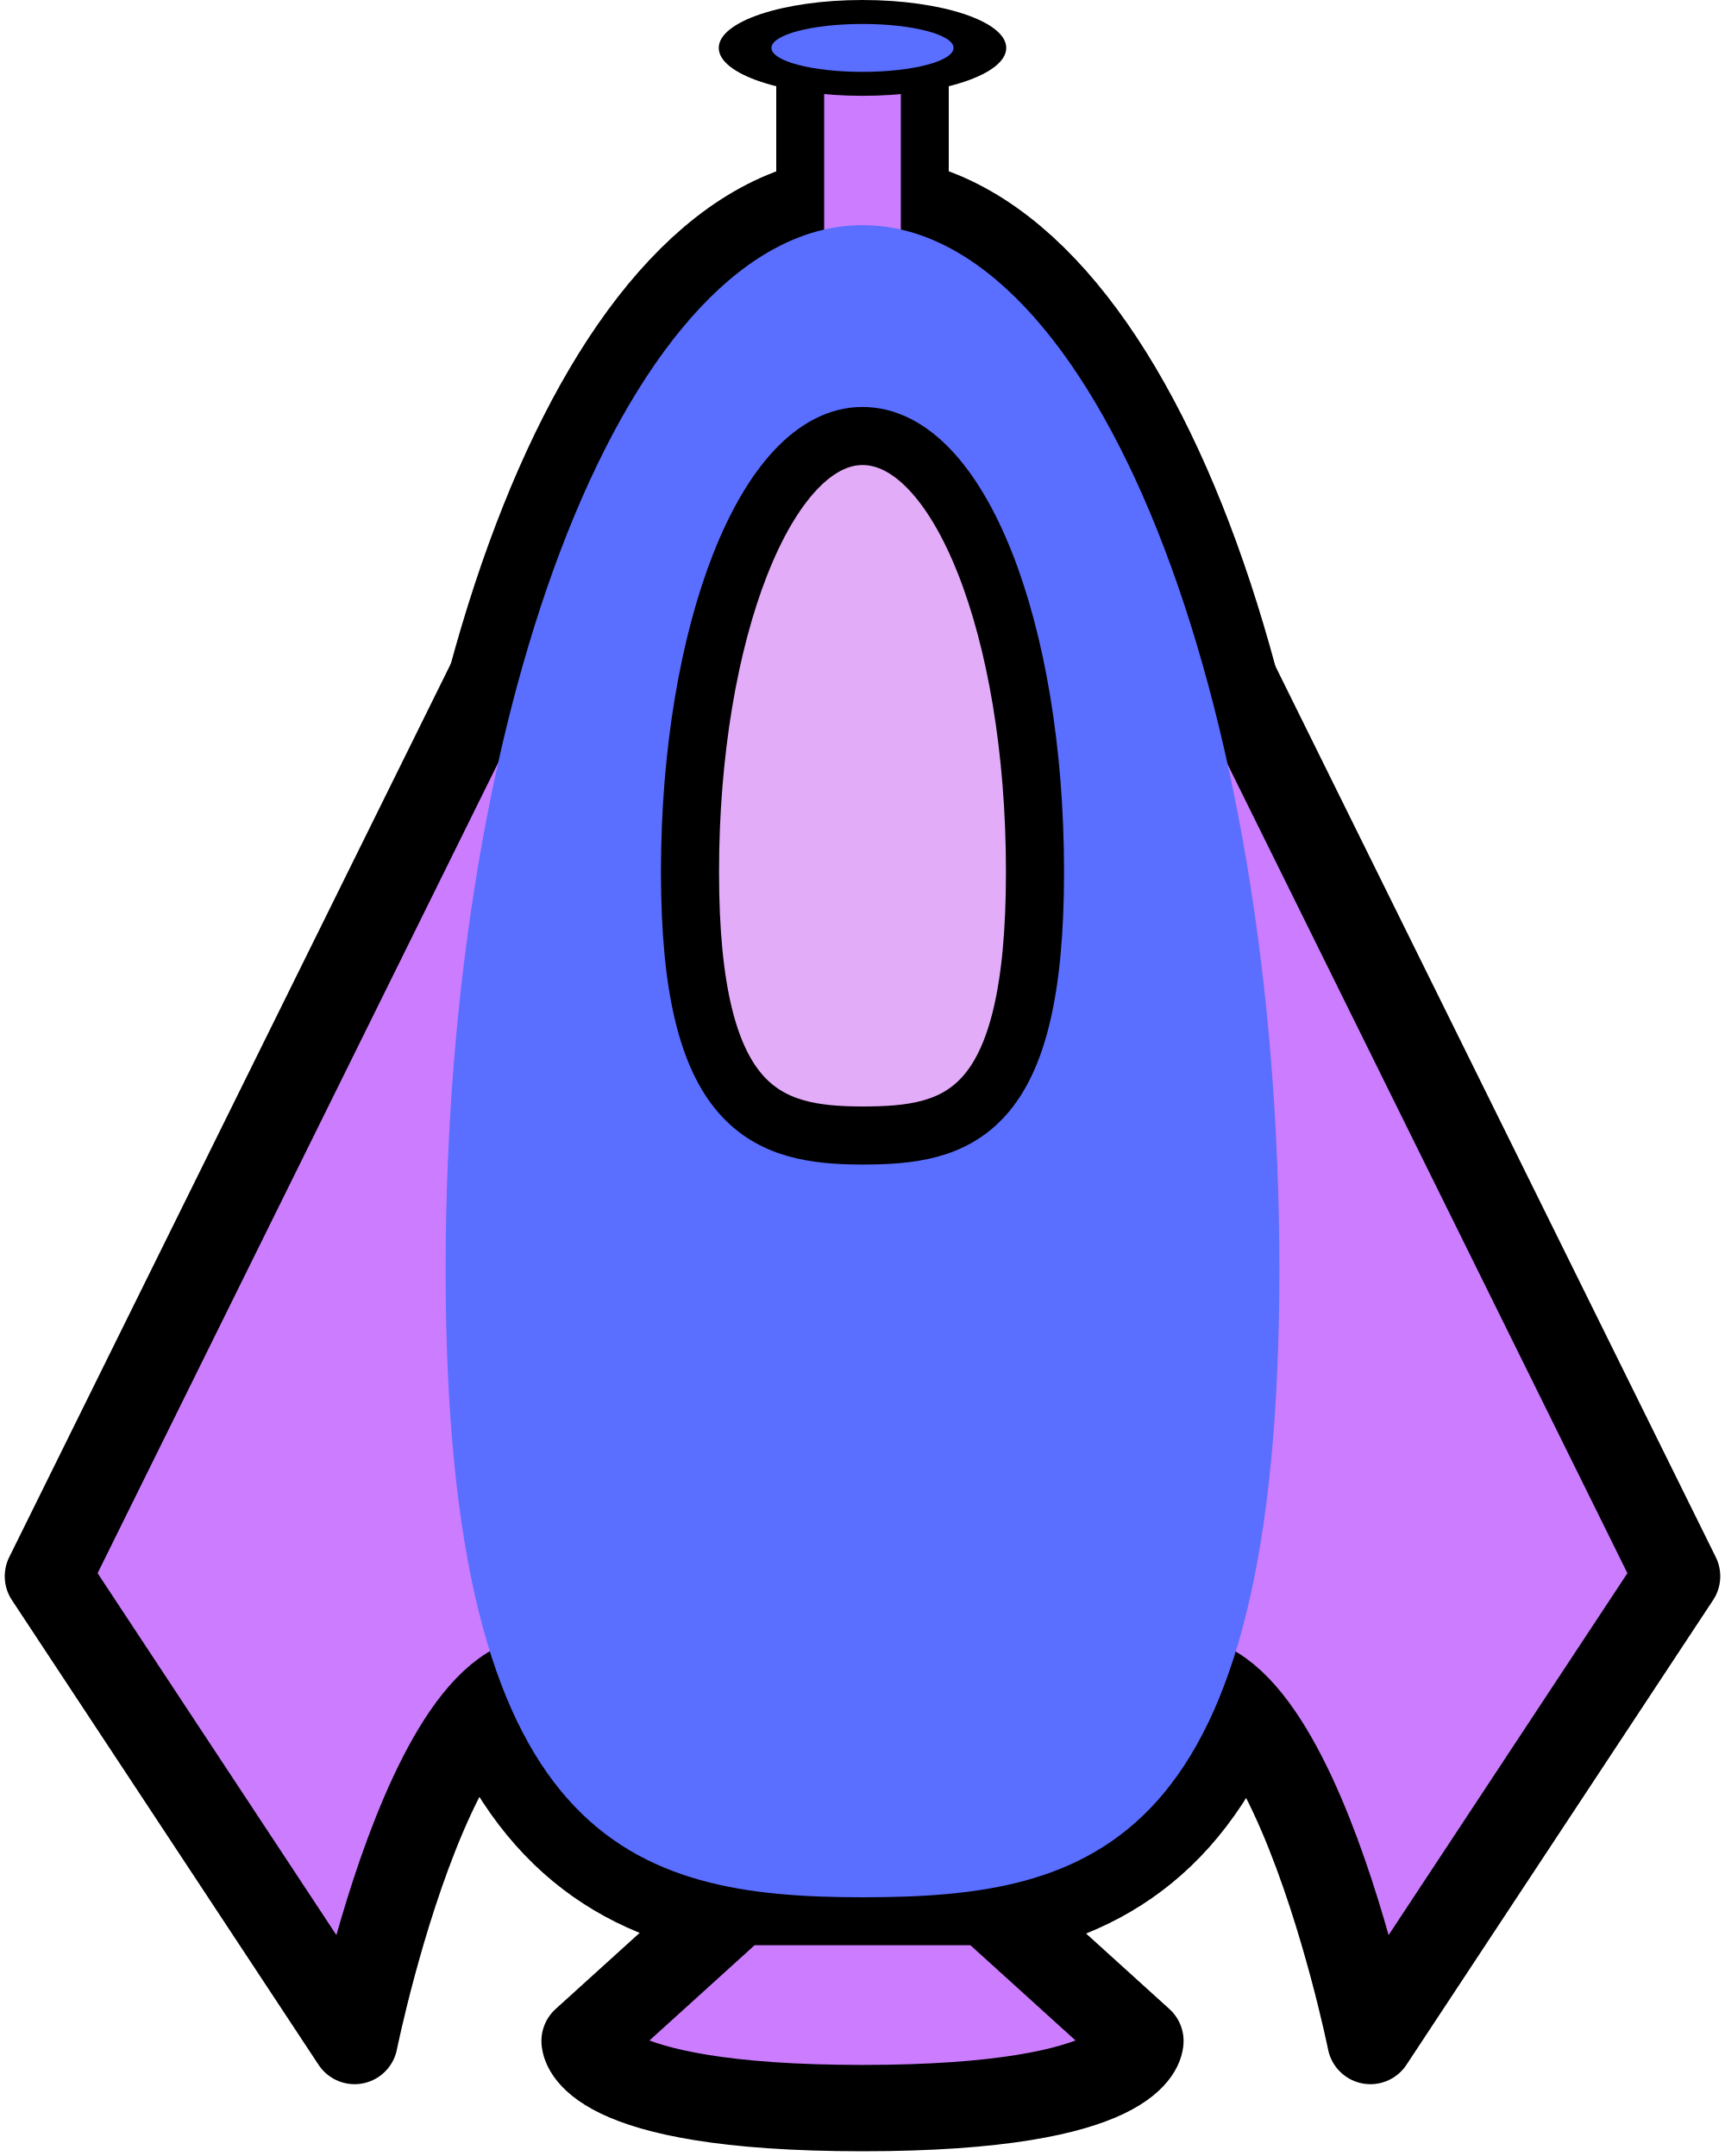
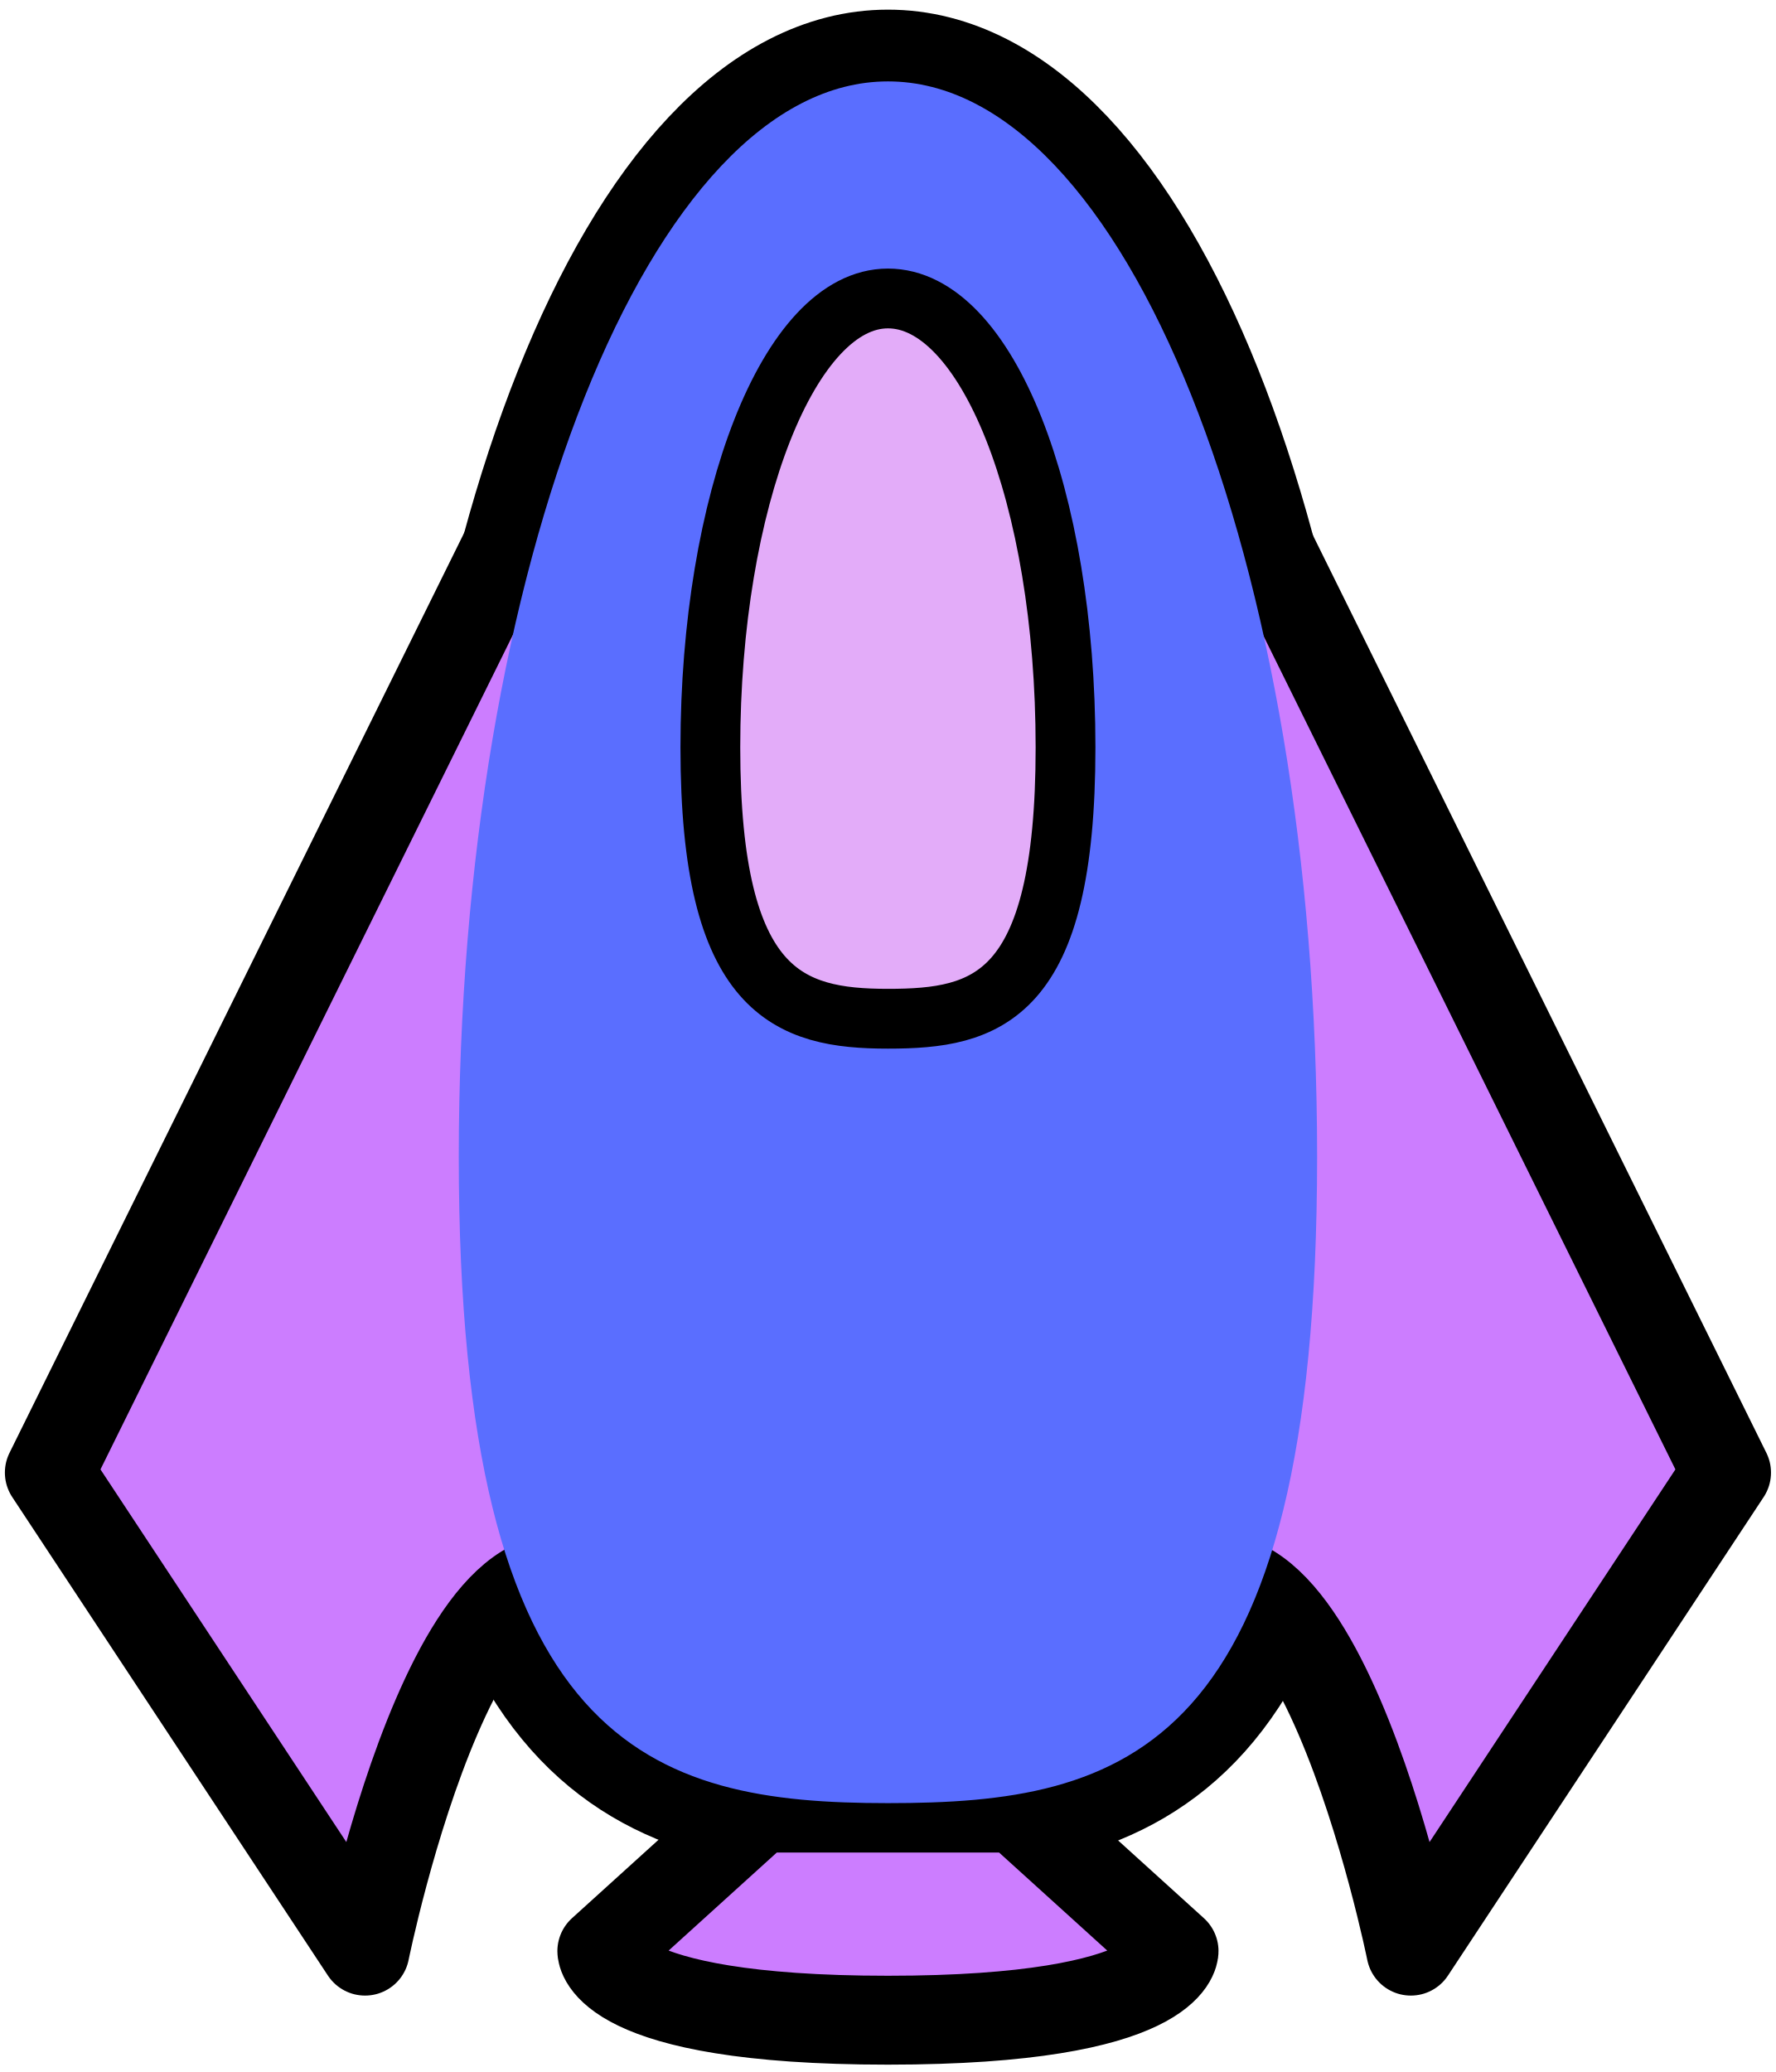
- <svg xmlns="http://www.w3.org/2000/svg" version="1.1" id="Layer_1" x="0px" y="0px" viewBox="0 0 36 45" style="enable-background:new 0 0 36 45;" width="36" height="45" xml:space="preserve">
+ <svg xmlns="http://www.w3.org/2000/svg" version="1.1" id="Layer_1" x="0px" y="0px" viewBox="0 0 36 41.9" style="enable-background:new 0 0 36 41.9;" width="36" height="42" xml:space="preserve">
  <style type="text/css">
	.st0{fill:#5A6EFF;stroke:#000000;stroke-width:2.909;stroke-miterlimit:10;}
	.st1{fill:#CC7DFF;stroke:#000000;stroke-width:1.802;stroke-linecap:round;stroke-linejoin:round;stroke-miterlimit:10;}
- 	.st2{fill:#CC7DFF;stroke:#000000;stroke-miterlimit:10;}
- 	.st3{fill:#5A6EFF;}
- 	.st4{fill:#E3ACF9;stroke:#000000;stroke-width:1.212;stroke-miterlimit:10;}
- 	.st5{fill:#EF6F8B;stroke:#000000;stroke-width:2;stroke-linecap:round;stroke-linejoin:round;stroke-miterlimit:10;}
+ 	.st2{fill:#5A6EFF;}
+ 	.st3{fill:#E3ACF9;stroke:#000000;stroke-width:1.212;stroke-miterlimit:10;}
+ 	.st4{fill:#EF6F8B;stroke:#000000;stroke-width:2;stroke-linecap:round;stroke-linejoin:round;stroke-miterlimit:10;}
</style>
-   <path class="st0" d="M9.3,26.5c0,12,3.9,13.1,8.7,13.1s8.7-1,8.7-13.1S22.8,4.7,18,4.7S9.3,14.5,9.3,26.5z" />
-   <path class="st1" d="M13.8,7L1,32.9c0,0,0,0,6.4,9.7c0,0,2.1-10.4,5.3-6.8" />
-   <path class="st1" d="M22.2,7L35,32.9c0,0,0,0-6.4,9.7c0,0-2.1-10.4-5.3-6.8" />
+   <path class="st0" d="M9.3,23.4c0,12,3.9,13.1,8.7,13.1s8.7-1,8.7-13.1S22.8,1.6,18,1.6S9.3,11.4,9.3,23.4z" />
+   <path class="st1" d="M13.8,3.9L1,29.8c0,0,0,0,6.4,9.7c0,0,2.1-10.4,5.3-6.8" />
+   <path class="st1" d="M22.2,3.9L35,29.8c0,0,0,0-6.4,9.7c0,0-2.1-10.4-5.3-6.8" />
  <g>
-     <path class="st1" d="M18,44c-5.8,0-5.8-1.4-5.8-1.4l3.2-2.9h5.2l3.2,2.9C23.8,42.6,23.8,44,18,44" />
+     <path class="st1" d="M18,40.9c-5.8,0-5.8-1.4-5.8-1.4l3.2-2.9h5.2l3.2,2.9C23.8,39.5,23.8,40.9,18,40.9" />
  </g>
-   <g>
-     <polyline class="st2" points="16.7,1.2 16.7,5.9 19.3,5.7 19.3,1.1  " />
-   </g>
-   <path class="st3" d="M9.3,26.5c0,12,3.9,13.1,8.7,13.1s8.7-1,8.7-13.1S22.8,4.7,18,4.7S9.3,14.5,9.3,26.5z" />
-   <path class="st4" d="M14.4,18.2c0,5,1.6,5.5,3.6,5.5s3.6-0.4,3.6-5.5S20,9.1,18,9.1S14.4,13.2,14.4,18.2z" />
-   <path class="st5" d="M9,21" />
-   <ellipse cx="18" cy="1" rx="3" ry="1" />
-   <ellipse class="st3" cx="18" cy="1" rx="1.9" ry="0.5" />
+   <path class="st2" d="M9.3,23.4c0,12,3.9,13.1,8.7,13.1s8.7-1,8.7-13.1S22.8,1.6,18,1.6S9.3,11.4,9.3,23.4z" />
+   <path class="st3" d="M14.4,15.1c0,5,1.6,5.5,3.6,5.5s3.6-0.4,3.6-5.5S20,6,18,6S14.4,10.1,14.4,15.1z" />
+   <path class="st4" d="M9,17.9" />
</svg>
